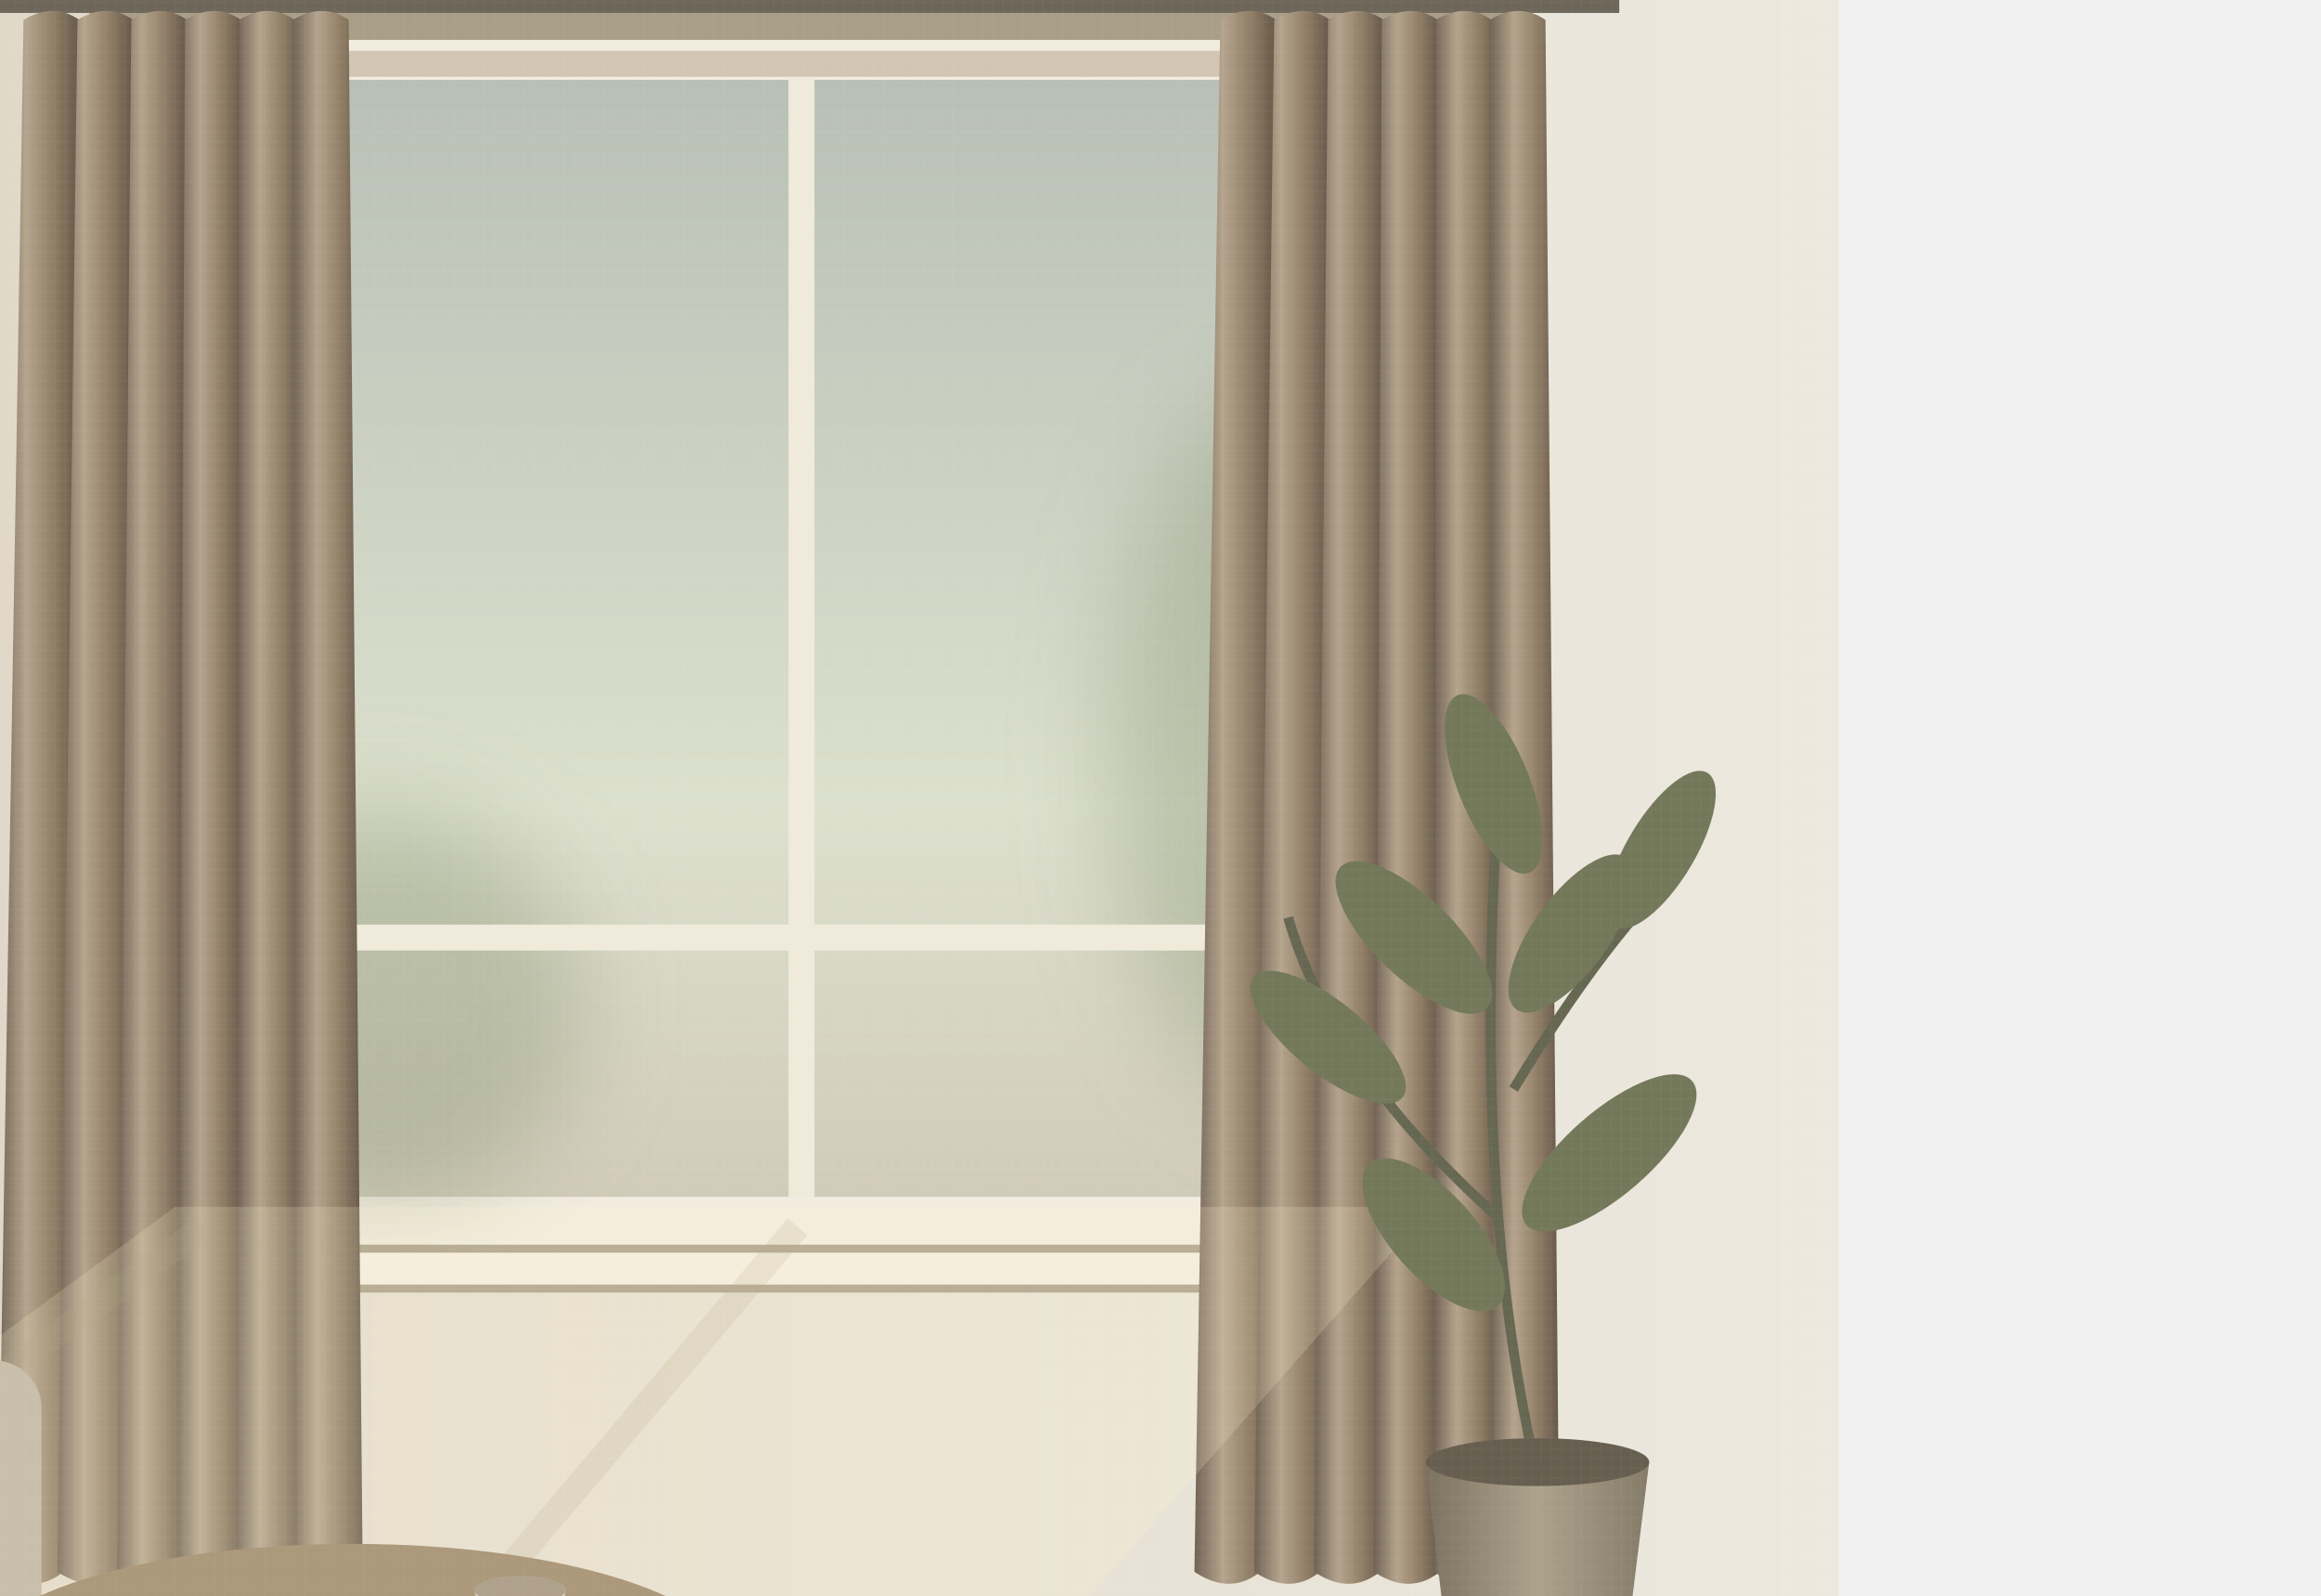
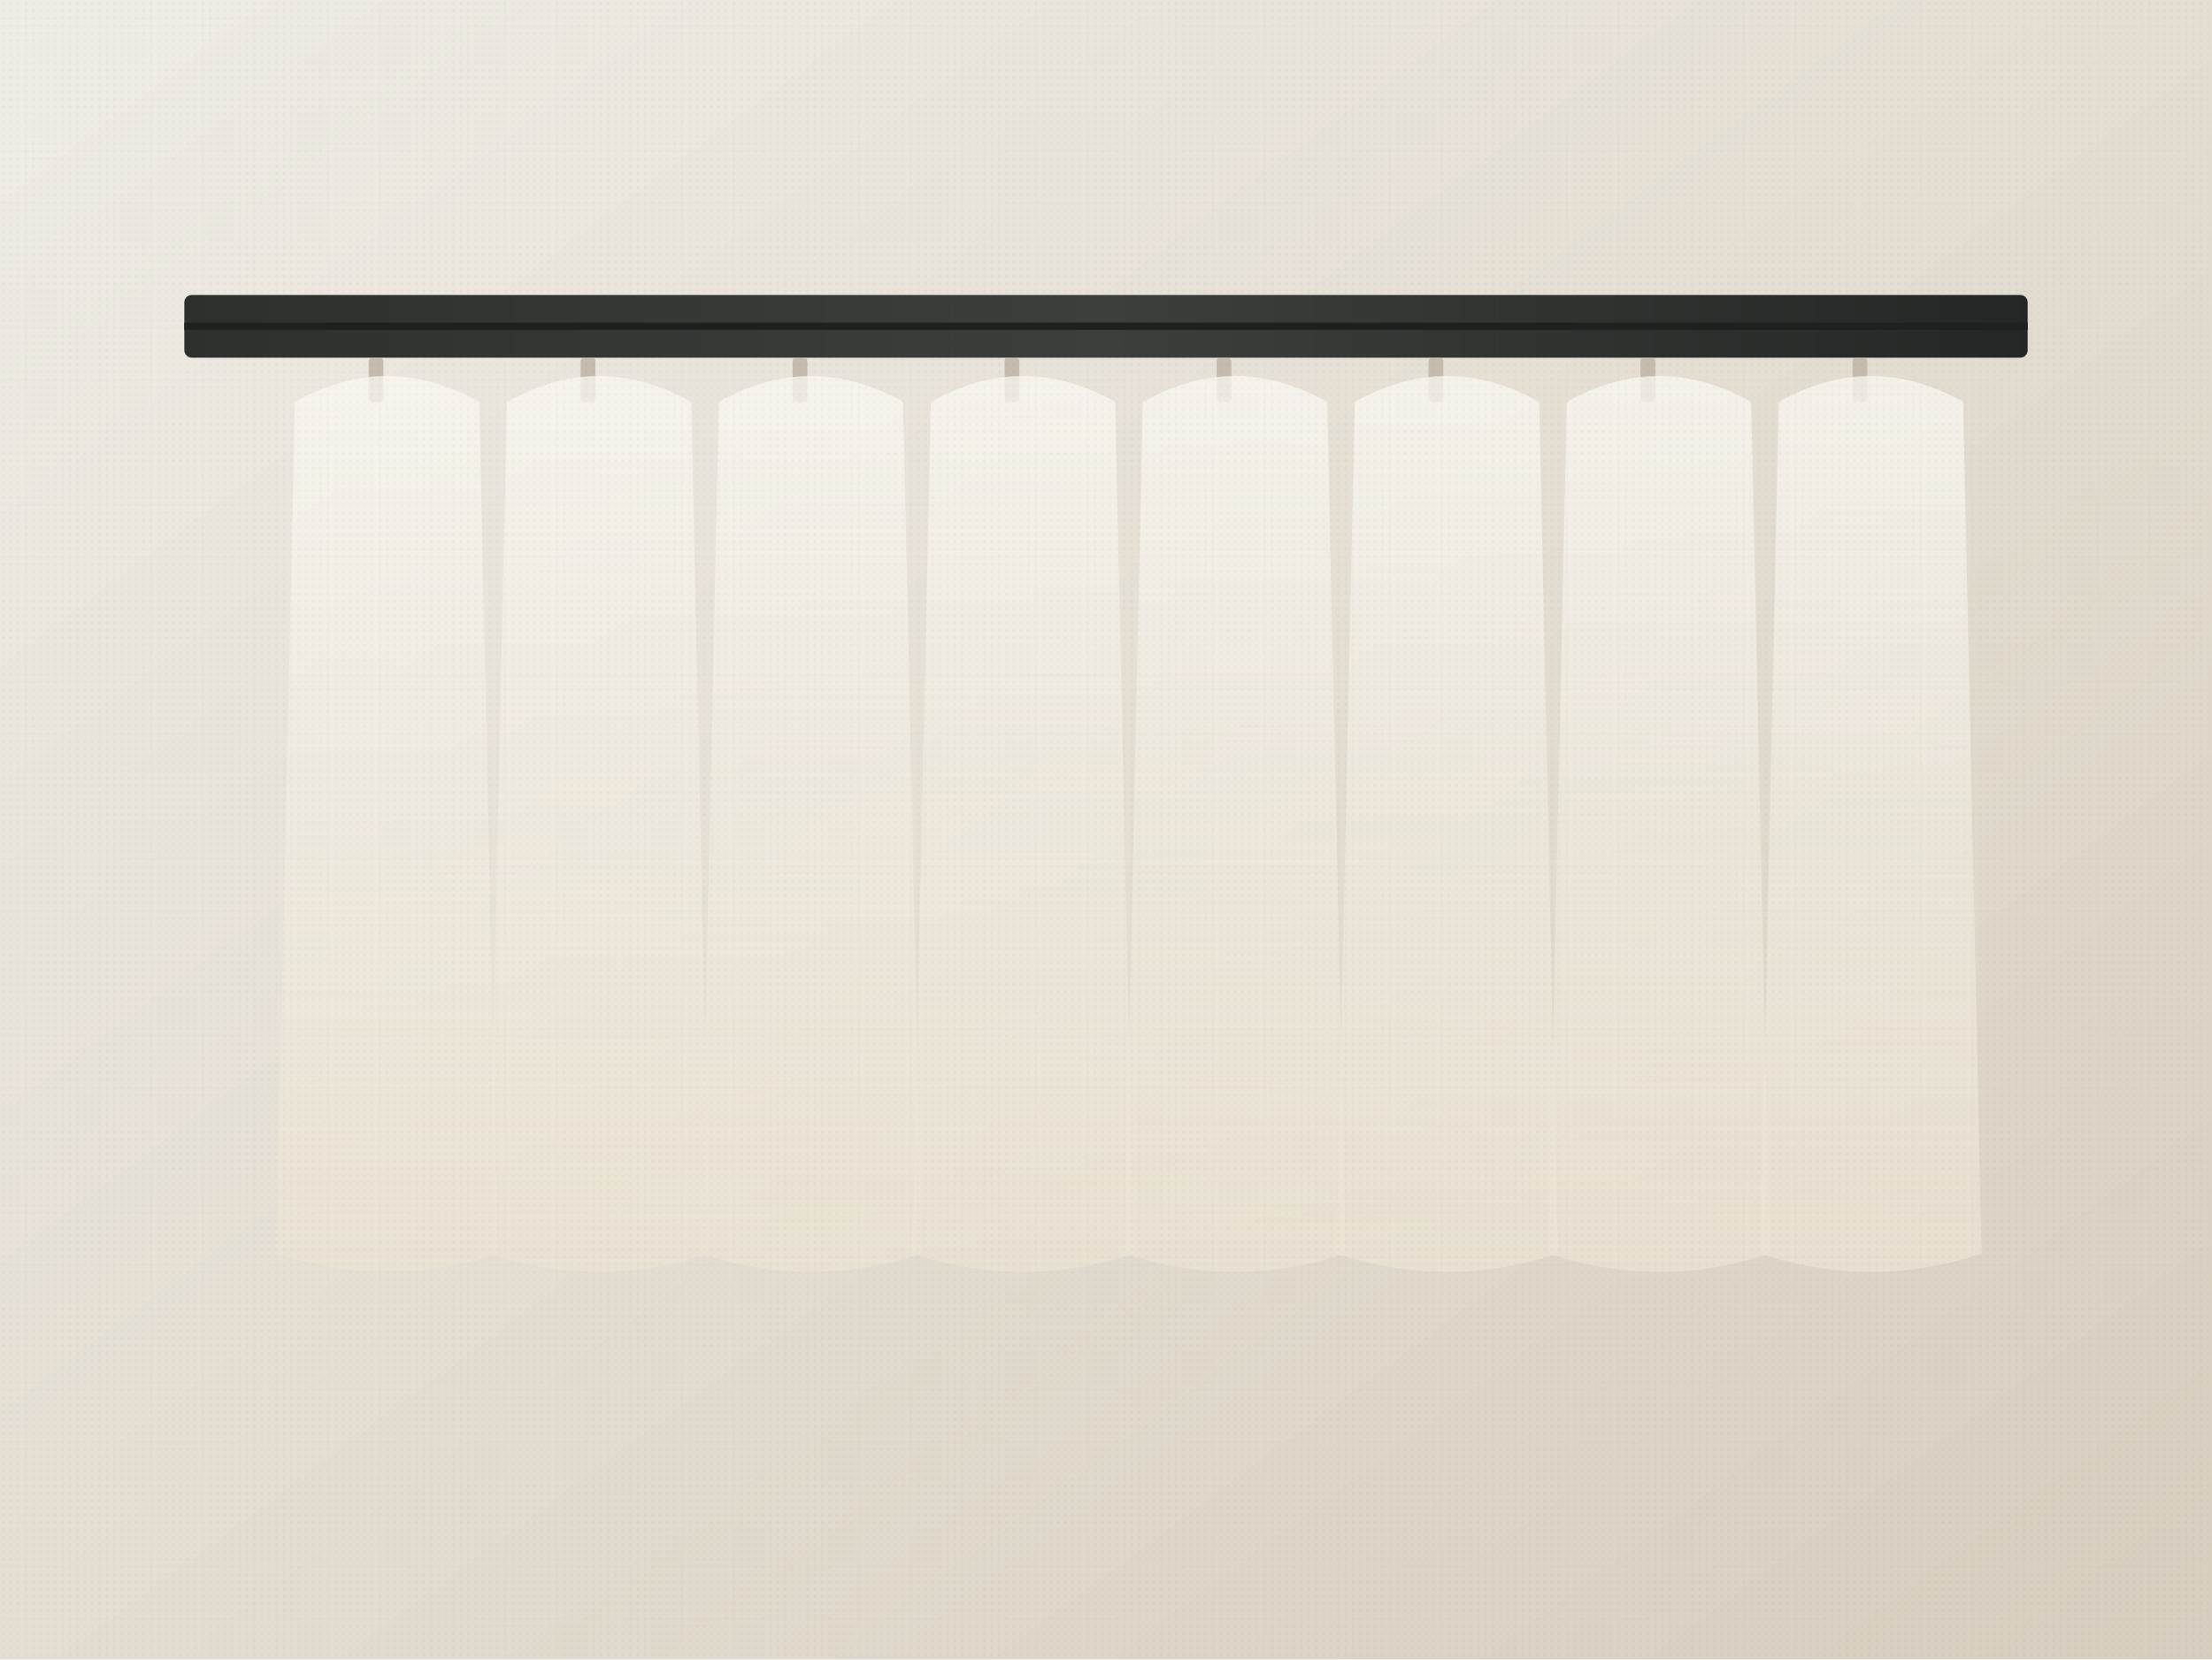
- <svg xmlns="http://www.w3.org/2000/svg" width="1600" height="1100" viewBox="1020 45 480 800">
+ <svg xmlns="http://www.w3.org/2000/svg" width="1200" height="900" viewBox="0 0 1200 900">
  <defs>
-     <linearGradient id="wall">
-       <stop stop-color="#c1b7a7" />
-       <stop offset=".46" stop-color="#e2dacb" />
-       <stop offset="1" stop-color="#ece8de" />
+     <linearGradient id="warmWall" x1="0%" y1="0%" x2="100%" y2="100%">
+       <stop offset="0%" stop-color="#EFECE6" />
+       <stop offset="45%" stop-color="#E5DFD4" />
+       <stop offset="100%" stop-color="#D6CEBF" />
    </linearGradient>
-     <linearGradient id="floor" x2="0" y2="1">
-       <stop stop-color="#afa08c" />
-       <stop offset="1" stop-color="#cabcaa" />
+     <linearGradient id="woodFloor" x1="0%" y1="0%" x2="0%" y2="100%">
+       <stop offset="0%" stop-color="#C2B29E" />
+       <stop offset="40%" stop-color="#B19F89" />
+       <stop offset="100%" stop-color="#9C8972" />
    </linearGradient>
-     <linearGradient id="glass" x2="0" y2="1">
-       <stop stop-color="#b8bfb5" />
-       <stop offset=".65" stop-color="#dce0cd" />
-       <stop offset="1" stop-color="#d1cbb9" />
+     <linearGradient id="windowLight" x1="0%" y1="0%" x2="100%" y2="100%">
+       <stop offset="0%" stop-color="#FDFCF7" stop-opacity="0.85" />
+       <stop offset="60%" stop-color="#F4EEDB" stop-opacity="0.45" />
+       <stop offset="100%" stop-color="#E8DEC8" stop-opacity="0.1" />
    </linearGradient>
-     <linearGradient id="linen">
-       <stop stop-color="#b8ac96" />
-       <stop offset=".55" stop-color="#d3c9b7" />
-       <stop offset="1" stop-color="#c6bba4" />
+     <linearGradient id="sunbeam" x1="0%" y1="0%" x2="80%" y2="100%">
+       <stop offset="0%" stop-color="#FFFDF5" stop-opacity="0.32" />
+       <stop offset="60%" stop-color="#FFF8E7" stop-opacity="0.12" />
+       <stop offset="100%" stop-color="#FFF5D6" stop-opacity="0" />
    </linearGradient>
-     <linearGradient id="fold" x2="0" y2="1">
-       <stop stop-color="#c1b39b" />
-       <stop offset=".6" stop-color="#dfd4c0" />
-       <stop offset=".95" stop-color="#aa9b83" />
-       <stop offset="1" stop-color="#887c69" />
+     <linearGradient id="steelMullion" x1="0%" y1="0%" x2="100%" y2="0%">
+       <stop offset="0%" stop-color="#2D312E" />
+       <stop offset="50%" stop-color="#3B403C" />
+       <stop offset="100%" stop-color="#242725" />
    </linearGradient>
-     <linearGradient id="slat" x2="0" y2="1">
-       <stop stop-color="#d5c5aa" />
-       <stop offset=".65" stop-color="#bcaa8a" />
-       <stop offset="1" stop-color="#887757" />
+     <linearGradient id="softLinen" x1="0%" y1="0%" x2="100%" y2="0%">
+       <stop offset="0%" stop-color="#DFD8CB" />
+       <stop offset="50%" stop-color="#EDE7DC" />
+       <stop offset="100%" stop-color="#D8D0C1" />
    </linearGradient>
-     <linearGradient id="sofa" x2="0" y2="1">
-       <stop stop-color="#e0d9ca" />
-       <stop offset="1" stop-color="#b2a895" />
+     <linearGradient id="darkLinen" x1="0%" y1="0%" x2="100%" y2="0%">
+       <stop offset="0%" stop-color="#565B54" />
+       <stop offset="50%" stop-color="#676D65" />
+       <stop offset="100%" stop-color="#4C504A" />
    </linearGradient>
-     <linearGradient id="pot">
-       <stop stop-color="#7b715f" />
-       <stop offset=".5" stop-color="#ada28c" />
-       <stop offset="1" stop-color="#847b68" />
+     <linearGradient id="sheerFabric" x1="0%" y1="0%" x2="0%" y2="100%">
+       <stop offset="0%" stop-color="#FAF8F2" stop-opacity="0.75" />
+       <stop offset="50%" stop-color="#F2EDE2" stop-opacity="0.6" />
+       <stop offset="100%" stop-color="#EBE3D3" stop-opacity="0.75" />
    </linearGradient>
-     <filter id="blur">
-       <feGaussianBlur stdDeviation="24" />
+     <filter id="softBlur" x="-20%" y="-20%" width="140%" height="140%">
+       <feGaussianBlur stdDeviation="16" />
    </filter>
-     <filter id="shadow">
-       <feGaussianBlur stdDeviation="10" />
+     <filter id="deepBlur" x="-30%" y="-30%" width="160%" height="160%">
+       <feGaussianBlur stdDeviation="32" />
    </filter>
-     <pattern id="grain" width="5" height="5" patternUnits="userSpaceOnUse">
-       <path d="M0 1h5M1 0v5" stroke="#fff" stroke-opacity=".035" stroke-width=".7" />
+     <filter id="gentleShadow" x="-10%" y="-10%" width="120%" height="120%">
+       <feDropShadow dx="0" dy="8" stdDeviation="12" flood-color="#1D211F" flood-opacity="0.12" />
+     </filter>
+     <pattern id="weavePattern" width="6" height="6" patternUnits="userSpaceOnUse">
+       <path d="M0 3h6 M3 0v6" stroke="#9C9281" stroke-width="0.75" stroke-opacity="0.18" />
    </pattern>
-   </defs>
-   <path fill="url(#wall)" d="M0 0h1600v1100H0z" />
-   <path d="M0 850h1600v250H0z" fill="url(#floor)" />
-   <path d="M0 848h1600" stroke="#948a78" stroke-width="3" />
-   <path d="M180 850L40 1100m400-250-20 250m280-250 80 250m180-250 180 250m80-250 280 250" stroke="#93806b" stroke-opacity=".25" />
-   <path d="M723 43h717v650H723z" fill="#a99e88" />
-   <path d="M744 65h674v604H744z" fill="#f2ecdf" />
-   <path d="M765 85h630v560H765z" fill="url(#glass)" />
-   <g opacity=".3" filter="url(#blur)" fill="#6e7e58">
-     <ellipse cx="1320" cy="420" rx="85" ry="180" />
-     <ellipse cx="870" cy="550" rx="100" ry="100" />
-   </g>
-   <path d="M1080 85v560M765 515h630" stroke="#f0eadb" stroke-width="13" />
-   <path d="M750 77h658" stroke="#d2c6b2" stroke-width="13" />
-   <path d="M720 681h727" stroke="#f4eddf" stroke-width="16" />
-   <defs>
-     <linearGradient id="curtainFold">
-       <stop stop-color="#706254" />
-       <stop offset=".35" stop-color="#b5a48d" />
-       <stop offset=".7" stop-color="#8e7c65" />
-       <stop offset="1" stop-color="#645647" />
+     <pattern id="microGrain" width="4" height="4" patternUnits="userSpaceOnUse">
+       <circle cx="2" cy="2" r="0.8" fill="#1D211F" fill-opacity="0.03" />
+     </pattern>
+     <linearGradient id="metalBrushed" x1="0%" y1="0%" x2="100%" y2="0%">
+       <stop offset="0%" stop-color="#4F5450" />
+       <stop offset="40%" stop-color="#737A74" />
+       <stop offset="70%" stop-color="#5B615C" />
+       <stop offset="100%" stop-color="#3C403D" />
    </linearGradient>
  </defs>
-   <path d="M665 48h825" stroke="#6d6659" stroke-width="7" />
-   <path d="M690 55q15-9 28 0l-8 778q-15 12-33 0z" fill="url(#curtainFold)" />
-   <path d="M717 55q15-9 28 0l-5 778q-15 12-33 0z" fill="url(#curtainFold)" />
-   <path d="M744 55q15-9 28 0l-2 778q-15 12-33 0z" fill="url(#curtainFold)" />
-   <path d="M771 55q15-9 28 0l1 778q-15 12-33 0z" fill="url(#curtainFold)" />
-   <path d="M798 55q15-9 28 0l4 778q-15 12-33 0z" fill="url(#curtainFold)" />
-   <path d="M825 55q15-9 28 0l7 778q-15 12-33 0z" fill="url(#curtainFold)" />
-   <path d="M1290 55q15-9 28 0l-8 778q-15 12-33 0z" fill="url(#curtainFold)" />
-   <path d="M1317 55q15-9 28 0l-5 778q-15 12-33 0z" fill="url(#curtainFold)" />
-   <path d="M1344 55q15-9 28 0l-2 778q-15 12-33 0z" fill="url(#curtainFold)" />
-   <path d="M1371 55q15-9 28 0l1 778q-15 12-33 0z" fill="url(#curtainFold)" />
-   <path d="M1398 55q15-9 28 0l4 778q-15 12-33 0z" fill="url(#curtainFold)" />
-   <path d="M1425 55q15-9 28 0l7 778q-15 12-33 0z" fill="url(#curtainFold)" />
-   <path d="M766 650l-340 250h750l220-250" fill="#fff5ce" opacity=".18" />
-   <path d="M1078 660L875 900m-94-240L449 900" stroke="#b0a48b" stroke-width="13" opacity=".18" />
-   <ellipse cx="520" cy="950" rx="540" ry="55" fill="#746956" opacity=".18" filter="url(#shadow)" />
-   <path d="M15 877l930-15 278 238H0z" fill="#b5a995" />
-   <path d="M40 897l890-15 200 198H0" fill="none" stroke="#dbcfbc" stroke-width="2" opacity=".6" />
-   <rect x="63" y="658" width="601" height="214" rx="35" fill="#b4a995" />
-   <rect x="79" y="641" width="279" height="165" rx="28" fill="url(#sofa)" />
-   <rect x="363" y="641" width="279" height="165" rx="28" fill="url(#sofa)" />
-   <path d="M45 778q0-30 35-30h565q37 0 37 30v119H45z" fill="url(#sofa)" />
-   <path d="M60 897h607v31H60z" fill="#a69a86" />
-   <rect x="31" y="727" width="82" height="176" rx="24" fill="#c9beaa" />
-   <rect x="617" y="727" width="82" height="176" rx="24" fill="#c9beaa" />
-   <path d="M105 923v22m532-22v22" stroke="#554e41" stroke-width="11" />
-   <path d="M136 674q50-25 107-8l-9 112q-60 12-109-4z" fill="#a59981" />
-   <path d="M466 670q54-18 111 8l-8 104-116-3z" fill="#d6cbb7" />
-   <ellipse cx="858" cy="1015" rx="200" ry="27" fill="#756750" opacity=".18" filter="url(#shadow)" />
-   <path d="M721 884l-16 142m285-142 15 142" stroke="#5c513e" stroke-width="15" />
-   <ellipse cx="855" cy="887" rx="190" ry="62" fill="#817056" />
-   <ellipse cx="855" cy="879" rx="190" ry="60" fill="#ac987a" />
-   <path d="M786 859l83-13 50 15-85 15z" fill="#ded6c6" />
-   <path d="M786 859v8l48 17 85-16v-7l-85 15z" fill="#bdb19b" />
-   <ellipse cx="939" cy="864" rx="25" ry="8" fill="#6b5e4b" />
-   <path d="M916 842l5 23q18 9 36 0l5-23z" fill="#d7cdbb" />
-   <ellipse cx="939" cy="842" rx="23" ry="7" fill="#afa18b" />
-   <path d="M1450 789q-35-145-20-352m-1 218q-83-74-105-150m113 86q48-79 87-114" stroke="#666751" stroke-width="5" fill="none" />
-   <g fill="#73785a">
-     <ellipse cx="1427" cy="438" rx="18" ry="48" transform="rotate(-22 1427 438)" />
-     <ellipse cx="1387" cy="515" rx="20" ry="51" transform="rotate(-46 1387 515)" />
-     <ellipse cx="1466" cy="513" rx="19" ry="47" transform="rotate(36 1466 513)" />
-     <ellipse cx="1344" cy="565" rx="18" ry="48" transform="rotate(-51 1344 565)" />
-     <ellipse cx="1485" cy="623" rx="21" ry="55" transform="rotate(49 1485 623)" />
-     <ellipse cx="1397" cy="664" rx="21" ry="48" transform="rotate(-42 1397 664)" />
-     <ellipse cx="1511" cy="471" rx="17" ry="45" transform="rotate(31 1511 471)" />
-   </g>
-   <path d="M1393 778h112l-16 129q-42 18-81 0z" fill="url(#pot)" />
-   <ellipse cx="1449" cy="778" rx="56" ry="12" fill="#665e4f" />
-   <path d="M270 151h235v310H270z" fill="#b3a68e" />
-   <path d="M279 160h217v292H279z" fill="#dfd5c1" />
-   <path d="M317 402V271a70 70 0 01140 0v131z" fill="#b4a58d" />
-   <path d="M361 402V295a48 48 0 0196 0v107z" fill="#cbbca1" />
-   <path d="M0 0h1600v1100H0z" fill="url(#grain)" />
+   <rect width="1200" height="900" fill="url(#warmWall)" />
+   <rect x="100" y="160" width="1000" height="34" rx="4" fill="url(#steelMullion)" />
+   <line x1="100" y1="177" x2="1100" y2="177" stroke="#1D211F" stroke-width="4" />
+   <rect x="200" y="194" width="8" height="24" fill="#C5BCAE" rx="2" />
+   <path d="M160 218 Q210 190 260 218 L270 680 Q210 700 150 680 Z" fill="url(#sheerFabric)" />
+   <rect x="315" y="194" width="8" height="24" fill="#C5BCAE" rx="2" />
+   <path d="M275 218 Q325 190 375 218 L385 680 Q325 700 265 680 Z" fill="url(#sheerFabric)" />
+   <rect x="430" y="194" width="8" height="24" fill="#C5BCAE" rx="2" />
+   <path d="M390 218 Q440 190 490 218 L500 680 Q440 700 380 680 Z" fill="url(#sheerFabric)" />
+   <rect x="545" y="194" width="8" height="24" fill="#C5BCAE" rx="2" />
+   <path d="M505 218 Q555 190 605 218 L615 680 Q555 700 495 680 Z" fill="url(#sheerFabric)" />
+   <rect x="660" y="194" width="8" height="24" fill="#C5BCAE" rx="2" />
+   <path d="M620 218 Q670 190 720 218 L730 680 Q670 700 610 680 Z" fill="url(#sheerFabric)" />
+   <rect x="775" y="194" width="8" height="24" fill="#C5BCAE" rx="2" />
+   <path d="M735 218 Q785 190 835 218 L845 680 Q785 700 725 680 Z" fill="url(#sheerFabric)" />
+   <rect x="890" y="194" width="8" height="24" fill="#C5BCAE" rx="2" />
+   <path d="M850 218 Q900 190 950 218 L960 680 Q900 700 840 680 Z" fill="url(#sheerFabric)" />
+   <rect x="1005" y="194" width="8" height="24" fill="#C5BCAE" rx="2" />
+   <path d="M965 218 Q1015 190 1065 218 L1075 680 Q1015 700 955 680 Z" fill="url(#sheerFabric)" />
+   <rect width="1200" height="900" fill="url(#microGrain)" />
</svg>
